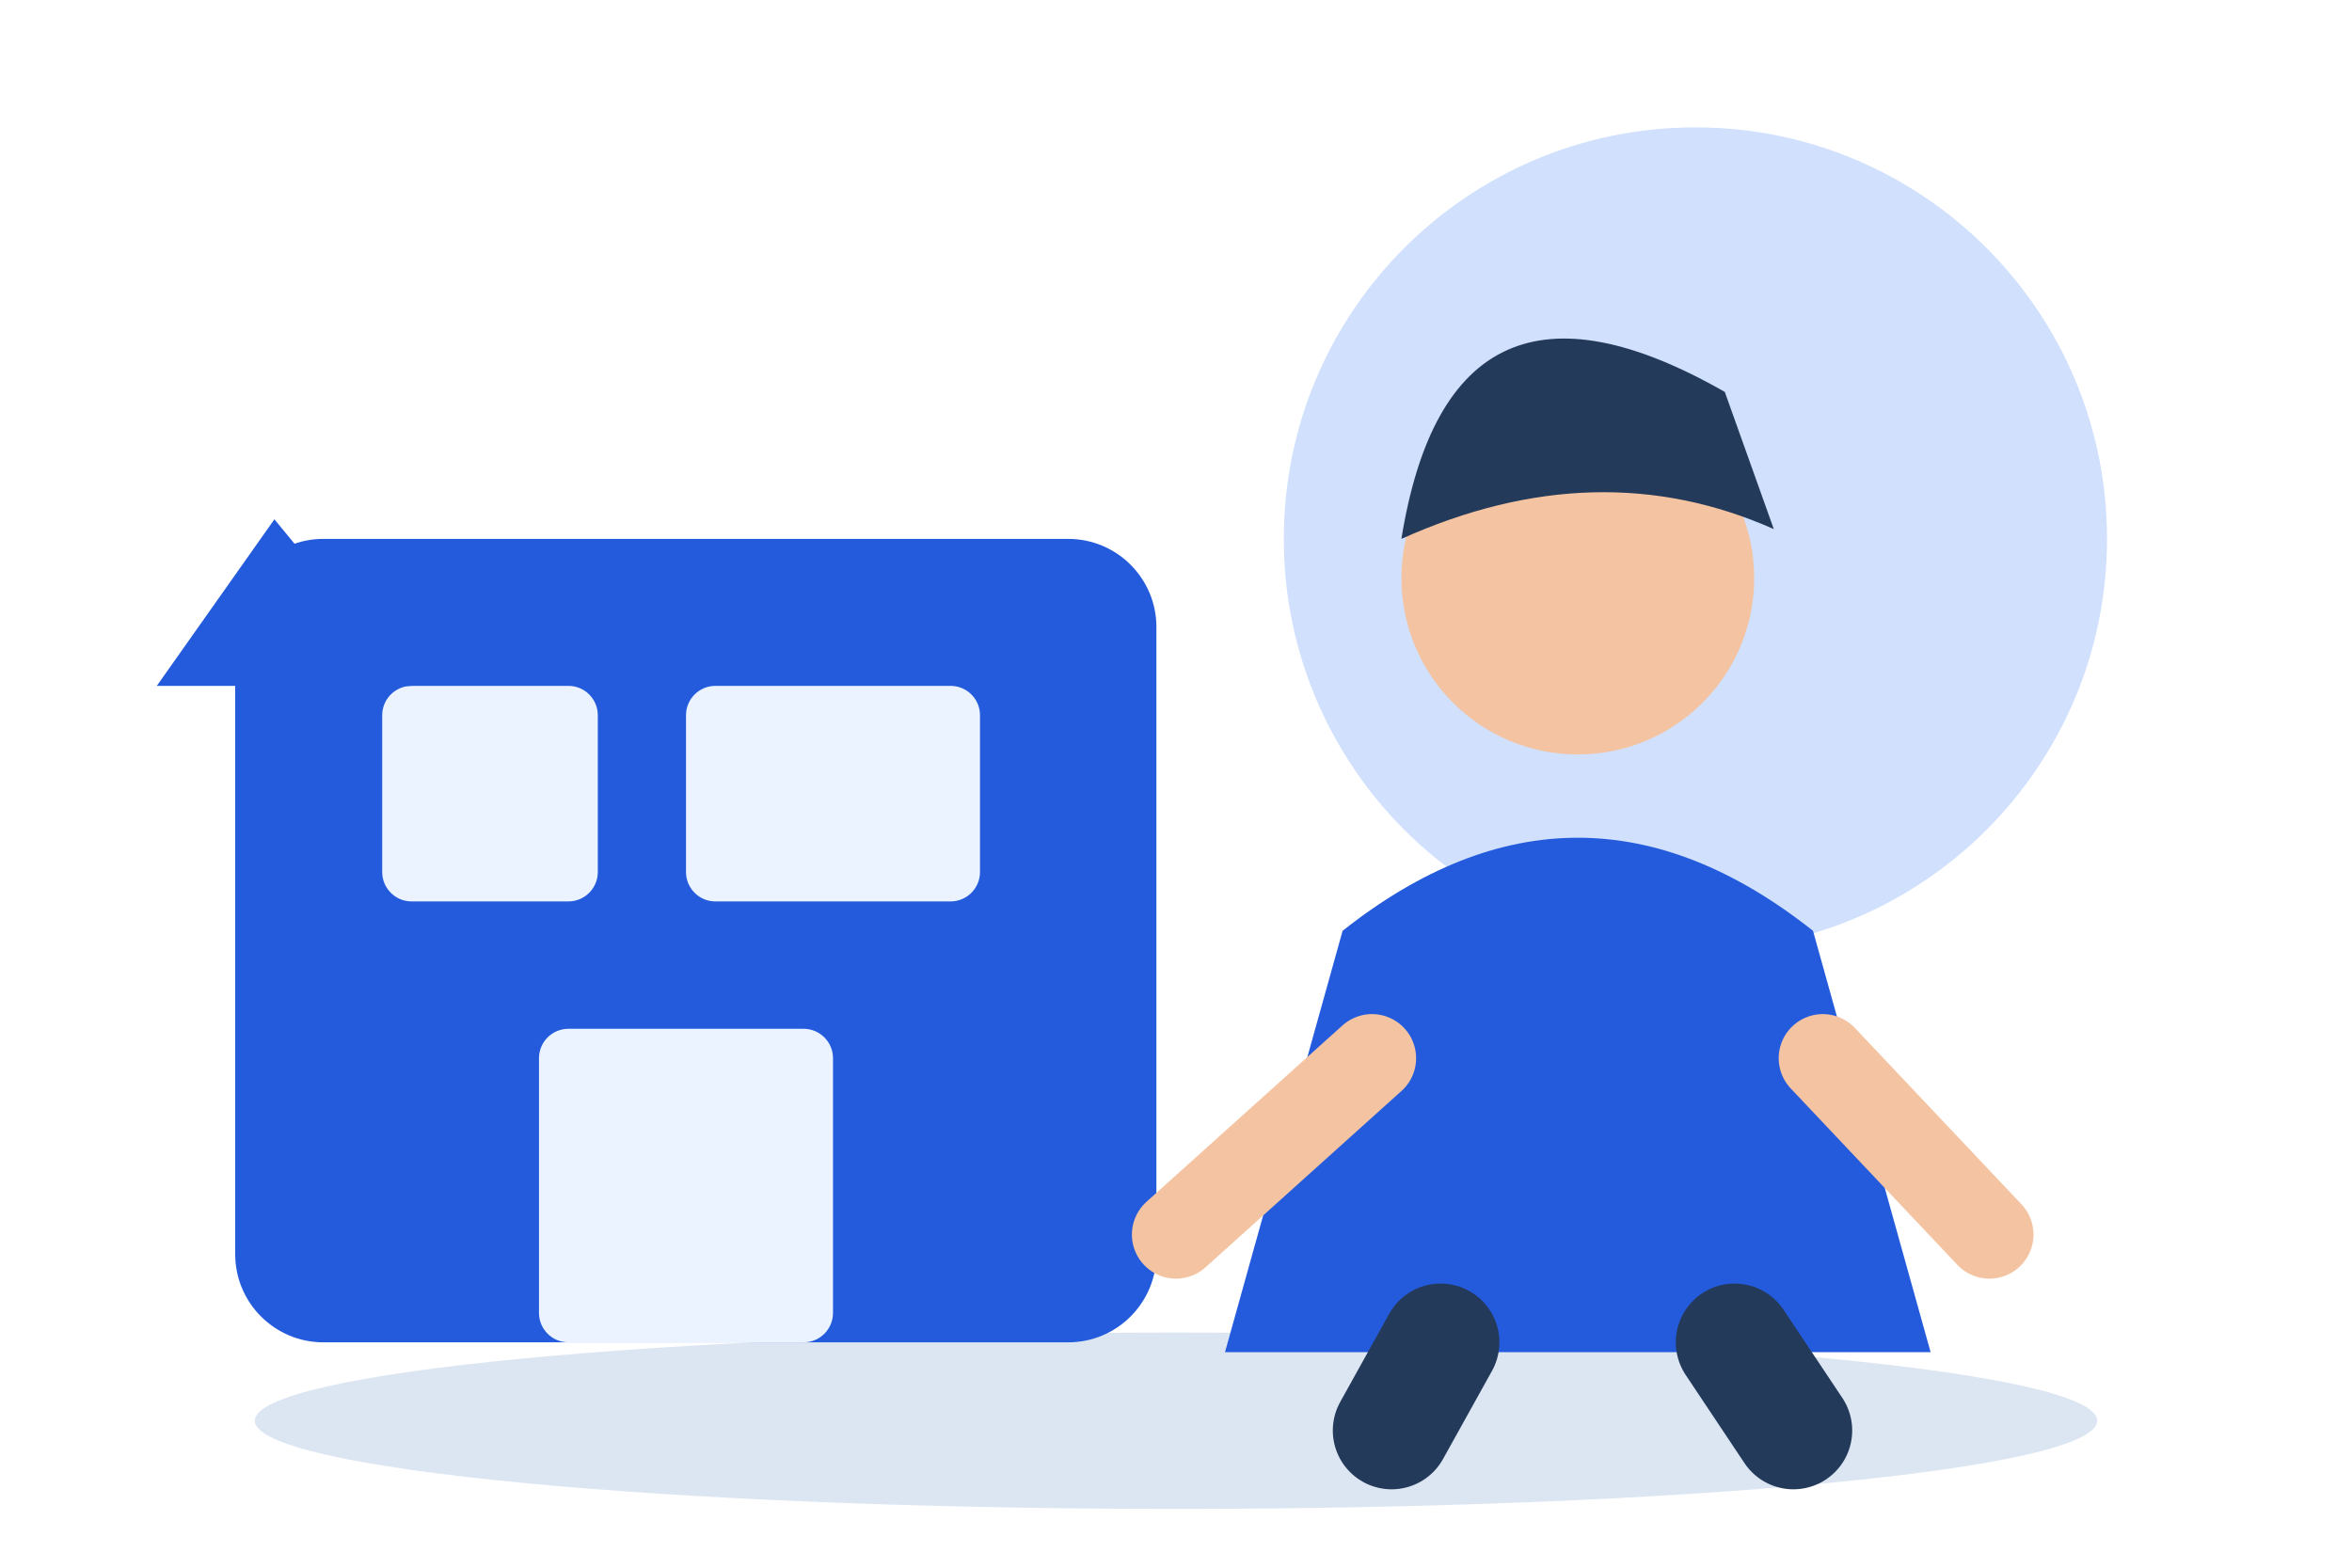
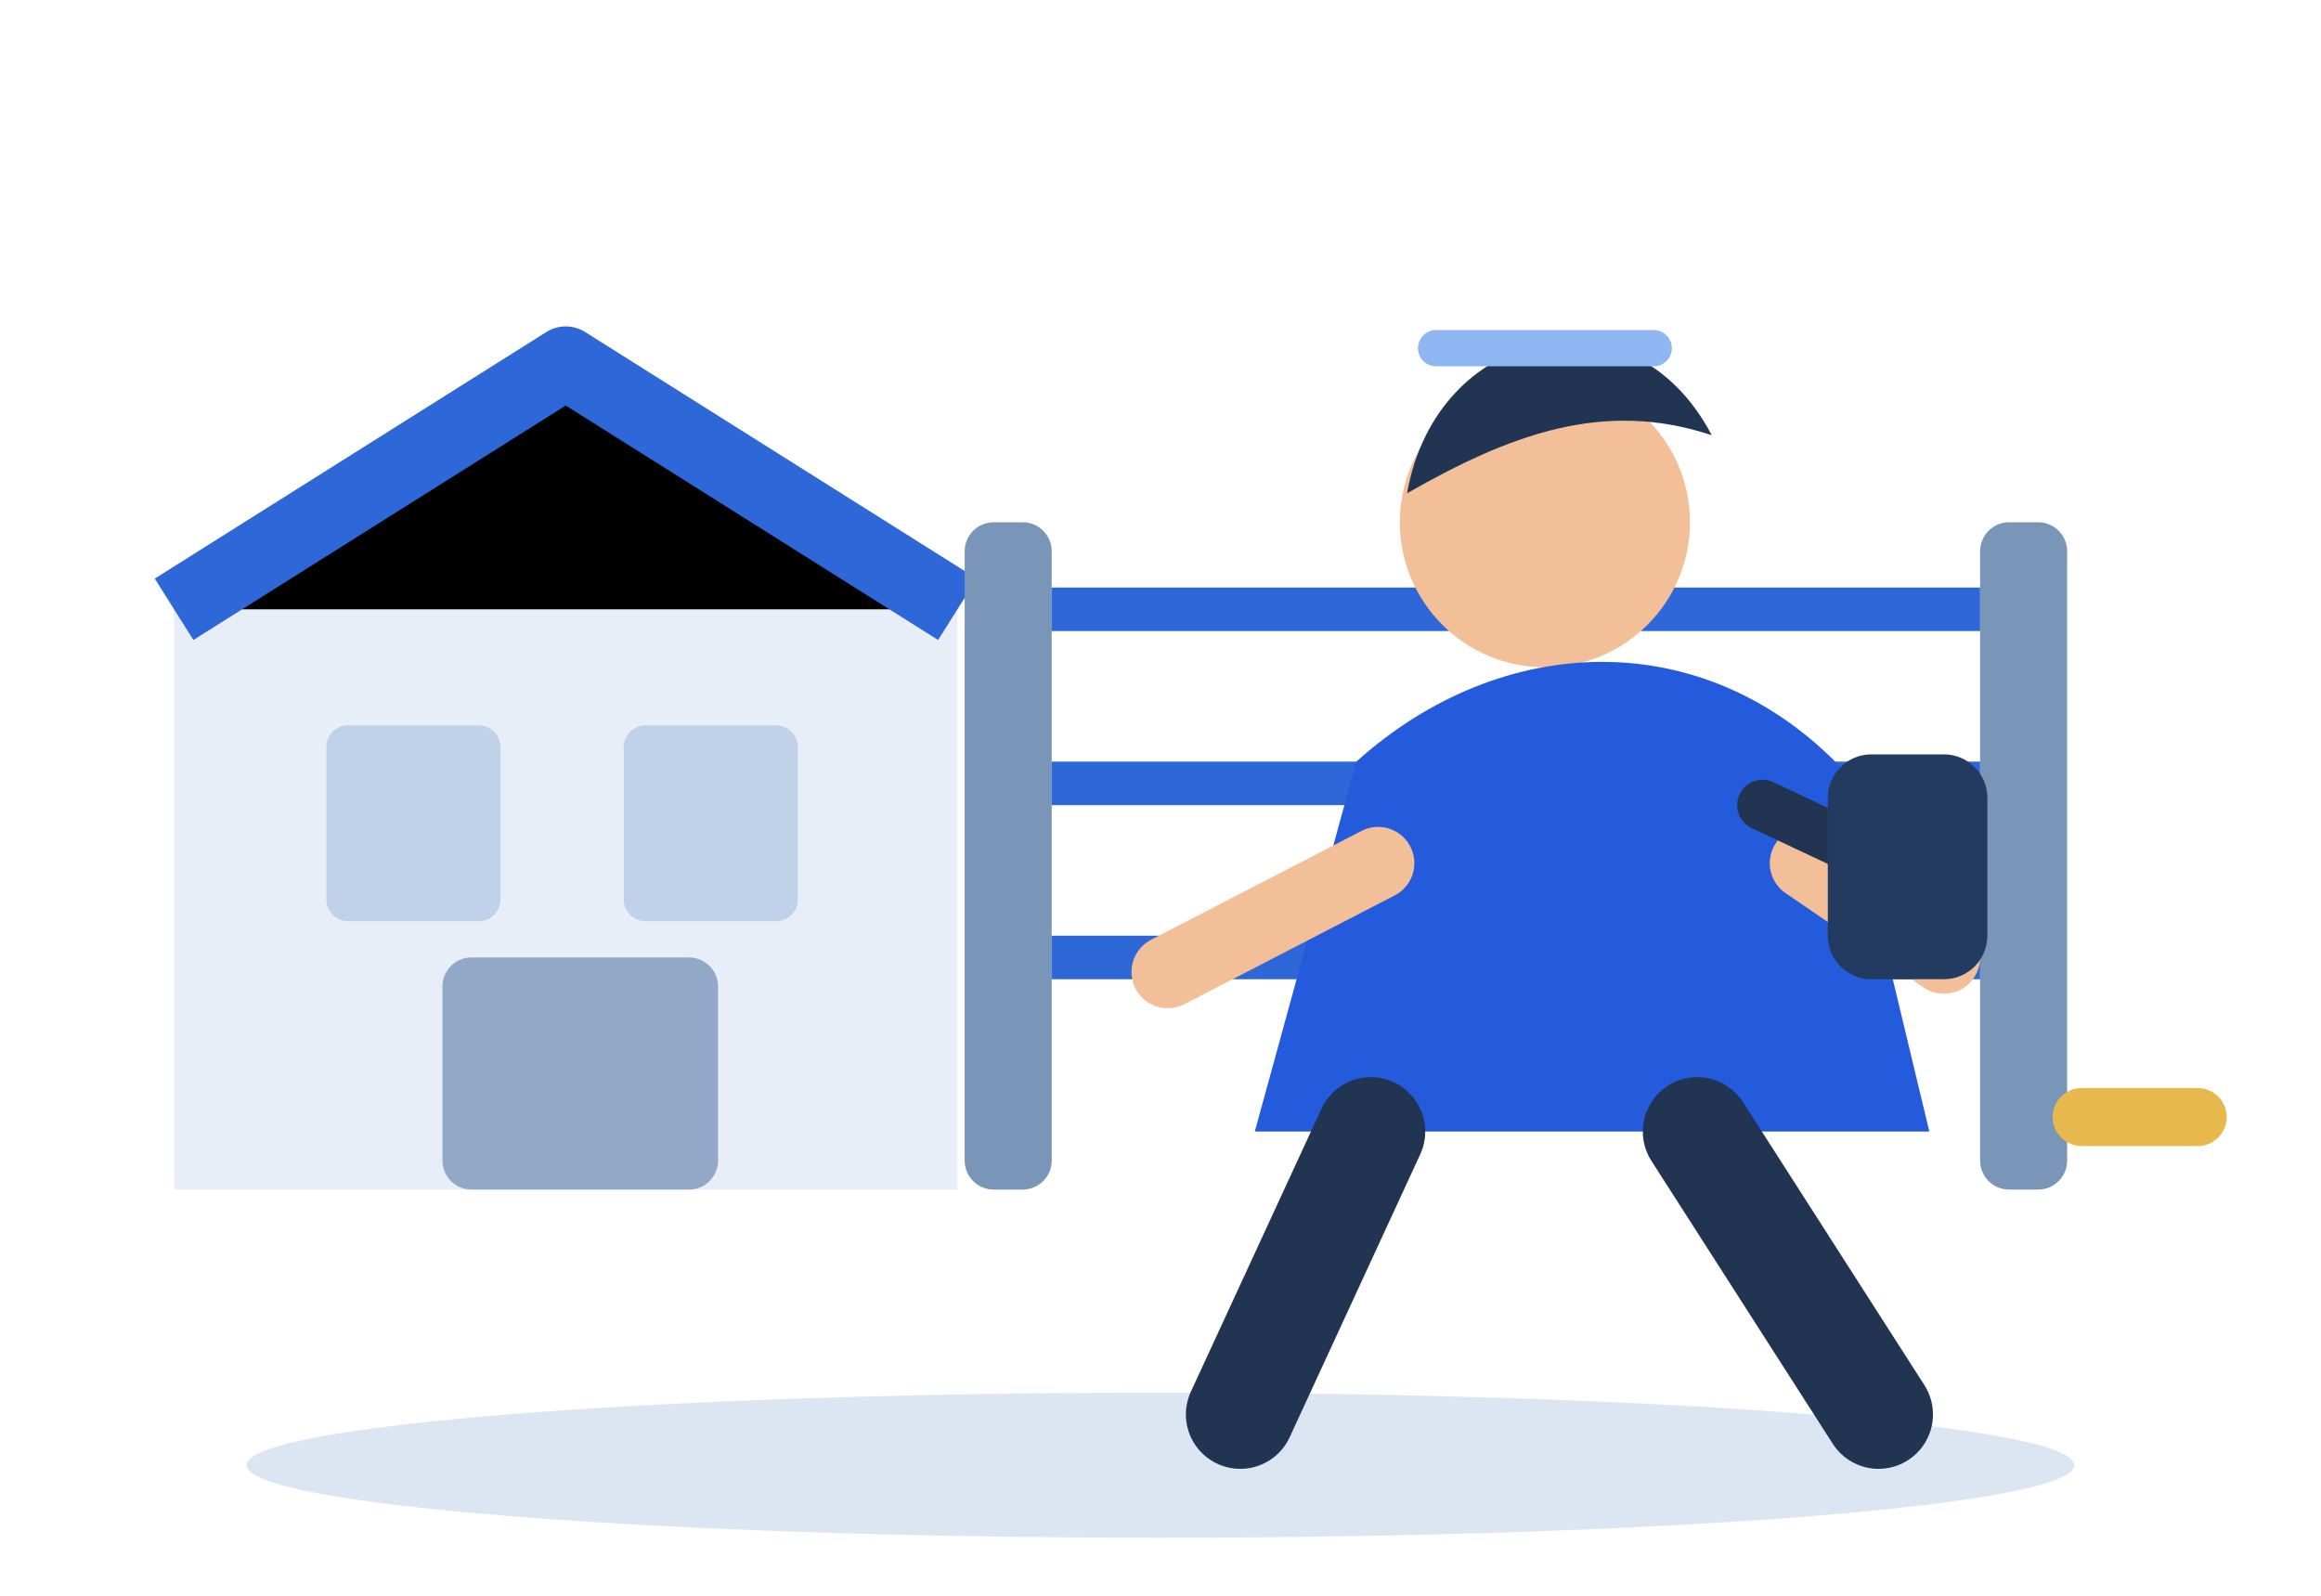
- <svg xmlns="http://www.w3.org/2000/svg" viewBox="0 0 240 160" role="img" aria-label="Factory illustration">
-   <ellipse cx="120" cy="145" rx="94" ry="9" fill="#dce6f3" />
-   <circle cx="173" cy="55" r="42" fill="#78a7f9" opacity=".35" />
-   <rect x="24" y="55" width="94" height="82" rx="9" fill="#245bdd" />
-   <rect x="39" y="70" width="22" height="22" rx="3" fill="#eaf3ff" />
-   <rect x="70" y="70" width="30" height="22" rx="3" fill="#eaf3ff" />
-   <rect x="55" y="105" width="30" height="32" rx="3" fill="#eaf3ff" />
-   <circle cx="161" cy="59" r="18" fill="#f4c4a2" />
-   <path d="M143 55q5-31 33-15l5 14q-18-8-38 1" fill="#243a5a" />
-   <path d="M137 95q24-19 48 0l12 43h-72z" fill="#245bdd" />
-   <path d="M140 108l-20 18m66-18 17 18" stroke="#f4c4a2" stroke-width="9" stroke-linecap="round" />
-   <path d="M147 137l-5 9m35-9 6 9" stroke="#243a5a" stroke-width="12" stroke-linecap="round" />
-   <path d="M16 70l12-17 14 17" fill="#245bdd" />
+ <svg xmlns="http://www.w3.org/2000/svg" viewBox="0 0 320 220" role="img" aria-label="Factory exit illustration">
+   <ellipse cx="160" cy="202" rx="126" ry="10" fill="#DCE6F3" />
+   <path d="M24 164V83l54-34 54 34v81" fill="#E7EEF7" />
+   <path d="M24 84l54-34 54 34" stroke="#2E67D8" stroke-width="10" stroke-linejoin="round" />
+   <rect x="45" y="100" width="24" height="27" rx="3" fill="#BFD2EA" />
+   <rect x="86" y="100" width="24" height="27" rx="3" fill="#BFD2EA" />
+   <rect x="61" y="132" width="38" height="32" rx="4" fill="#91A8C6" />
+   <rect x="133" y="72" width="12" height="92" rx="4" fill="#7995B8" />
+   <rect x="273" y="72" width="12" height="92" rx="4" fill="#7995B8" />
+   <path d="M145 84h128M145 108h128M145 132h128" stroke="#2E67D8" stroke-width="6" />
+   <circle cx="213" cy="72" r="20" fill="#F3BF98" />
+   <path d="M194 68c4-23 31-29 42-8-15-5-28 0-42 8" fill="#213451" />
+   <path d="M187 105c20-18 48-19 67 1l12 50h-93z" fill="#245BDD" />
+   <path d="M190 119l-29 15m88-15 19 13" stroke="#F3BF98" stroke-width="10" stroke-linecap="round" />
+   <path d="M189 156l-18 39m63-39 25 39" stroke="#213451" stroke-width="15" stroke-linecap="round" />
+   <path d="M243 111l17 8" stroke="#213451" stroke-width="7" stroke-linecap="round" />
+   <rect x="252" y="104" width="22" height="31" rx="6" fill="#243B61" />
+   <path d="M198 48h30" stroke="#8EB6F3" stroke-width="5" stroke-linecap="round" />
+   <path d="M287 154h16" stroke="#E7B94C" stroke-width="8" stroke-linecap="round" />
</svg>
